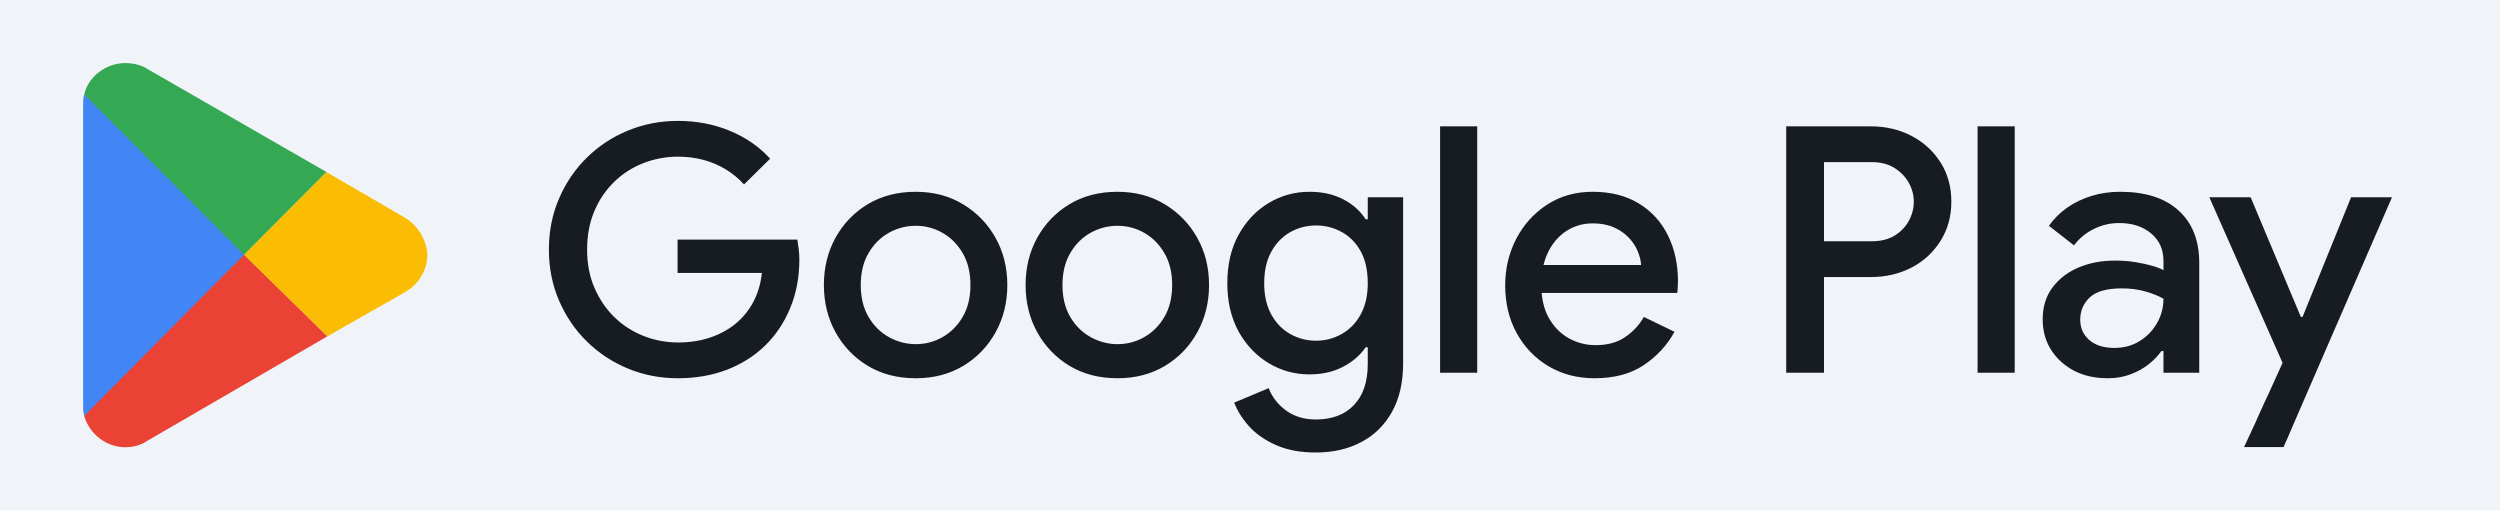
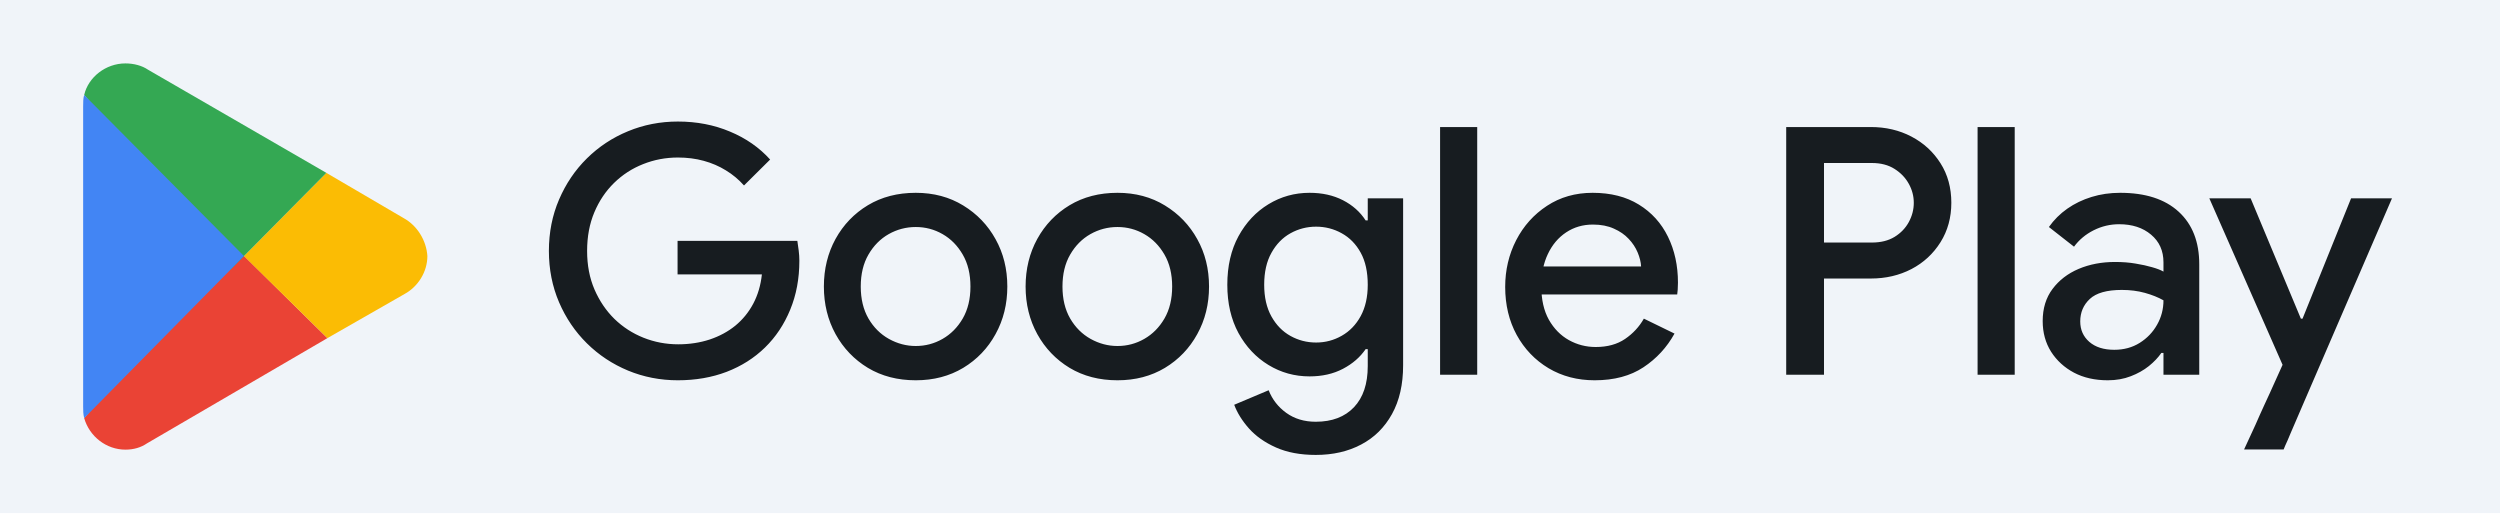
- <svg xmlns="http://www.w3.org/2000/svg" viewBox="0 0 872 178" width="872" height="178" fill="none">
-   <rect id="badge_gp" width="872" height="178" x="0" y="0" fill="rgb(240,244,249)" />
+ <svg xmlns="http://www.w3.org/2000/svg" viewBox="0 0 268 55" width="268" height="55" fill="none">
+   <rect id="badge_gp 1" width="268" height="55" x="0" y="0" />
+   <rect id="badge_gp" width="268" height="55" x="0" y="0" fill="rgb(240,244,249)" />
  <g id="Группа 6">
-     <path id="Вектор 19" d="M80.507 84.239L29.36 145.057C31.221 151.488 37.132 156 43.738 156C46.614 156 49.131 155.27 51.288 153.809L114.199 117.309L80.507 84.239Z" fill="rgb(234,67,53)" fill-rule="nonzero" />
-     <path id="Вектор 20" d="M140.804 75.681L113.839 59.977L85.081 88.825L114.2 117.309L141.162 101.971C145.836 99.414 149.072 94.303 149.072 88.825C148.712 83.347 145.478 78.235 140.804 75.681L140.804 75.681Z" fill="rgb(251,188,4)" fill-rule="nonzero" />
-     <path id="Вектор 21" d="M80.383 93.57L113.841 59.977L51.648 24.191C49.492 22.73 46.614 22 43.738 22C36.91 22 30.798 26.748 29.36 32.956L80.383 93.57Z" fill="rgb(52,168,83)" fill-rule="nonzero" />
-     <path id="Вектор 22" d="M29.358 32.956C29 34.05 29 35.513 29 36.971L29 141.045C29 142.503 29 143.599 29.361 145.06L85.086 88.825L29.358 32.956Z" fill="rgb(66,133,244)" fill-rule="nonzero" />
+     <path id="Вектор 19" d="M24.743 26.029L9.023 44.821C9.595 46.808 11.412 48.202 13.442 48.202C14.326 48.202 15.1 47.977 15.763 47.525L35.098 36.247L24.743 26.029Z" fill="rgb(234,67,53)" fill-rule="nonzero" />
+     <path id="Вектор 20" d="M43.274 23.384L34.987 18.532L26.148 27.446L35.098 36.247L43.384 31.508C44.821 30.718 45.815 29.139 45.815 27.446C45.705 25.753 44.711 24.174 43.274 23.384Z" fill="rgb(251,188,4)" fill-rule="nonzero" />
+     <path id="Вектор 21" d="M24.705 28.912L34.988 18.532L15.873 7.475C15.211 7.023 14.326 6.798 13.442 6.798C11.344 6.798 9.465 8.265 9.023 10.183L24.705 28.912Z" fill="rgb(52,168,83)" fill-rule="nonzero" />
+     <path id="Вектор 22" d="M9.023 10.183C8.913 10.521 8.913 10.973 8.913 11.424L8.913 43.581C8.913 44.032 8.913 44.37 9.024 44.822L26.151 27.446L9.023 10.183Z" fill="rgb(66,133,244)" fill-rule="nonzero" />
  </g>
-   <path id="" d="M236.453 131.934Q227.225 131.934 219.051 128.564Q210.907 125.195 204.725 119.131Q198.543 113.066 194.998 104.863Q191.453 96.631 191.453 87.051Q191.453 77.441 194.998 69.238Q198.543 61.006 204.725 54.941Q210.907 48.877 219.051 45.537Q227.225 42.168 236.453 42.168Q246.297 42.168 254.617 45.654Q262.967 49.111 268.621 55.352L259.51 64.346Q256.727 61.24 253.182 59.102Q249.666 56.934 245.448 55.791Q241.258 54.648 236.453 54.648Q230.096 54.648 224.325 56.934Q218.582 59.19 214.188 63.467Q209.823 67.715 207.303 73.662Q204.784 79.609 204.784 87.051Q204.784 94.492 207.362 100.439Q209.94 106.357 214.305 110.635Q218.7 114.883 224.442 117.168Q230.213 119.453 236.571 119.453Q242.459 119.453 247.557 117.783Q252.655 116.084 256.492 112.979Q260.33 109.844 262.733 105.361Q265.135 100.85 265.75 95.195L236.336 95.195L236.336 83.564L278.114 83.564Q278.348 85 278.582 86.875Q278.817 88.721 278.817 90.391L278.817 90.508Q278.817 99.766 275.623 107.441Q272.459 115.117 266.805 120.596Q261.18 126.045 253.446 129.004Q245.711 131.934 236.453 131.934ZM319.42 131.934Q309.928 131.934 302.721 127.627Q295.543 123.291 291.442 115.908Q287.369 108.525 287.369 99.414Q287.369 90.273 291.442 82.891Q295.543 75.508 302.721 71.201Q309.928 66.894 319.42 66.894Q328.766 66.894 335.973 71.289Q343.18 75.654 347.252 82.978Q351.354 90.273 351.354 99.414Q351.354 108.525 347.252 115.908Q343.18 123.291 335.973 127.627Q328.766 131.934 319.42 131.934ZM319.42 120.039Q324.459 120.039 328.766 117.578Q333.102 115.117 335.797 110.518Q338.492 105.889 338.492 99.414Q338.492 92.91 335.797 88.311Q333.102 83.682 328.766 81.221Q324.459 78.76 319.42 78.76Q314.381 78.76 309.987 81.221Q305.621 83.682 302.926 88.311Q300.231 92.91 300.231 99.414Q300.231 105.889 302.926 110.518Q305.621 115.117 310.045 117.578Q314.498 120.039 319.42 120.039ZM389.78 131.934Q380.288 131.934 373.081 127.627Q365.903 123.291 361.802 115.908Q357.729 108.525 357.729 99.414Q357.729 90.273 361.802 82.891Q365.903 75.508 373.081 71.201Q380.288 66.894 389.78 66.894Q399.126 66.894 406.333 71.289Q413.54 75.654 417.612 82.978Q421.714 90.273 421.714 99.414Q421.714 108.525 417.612 115.908Q413.54 123.291 406.333 127.627Q399.126 131.934 389.78 131.934ZM389.78 120.039Q394.819 120.039 399.126 117.578Q403.462 115.117 406.157 110.518Q408.852 105.889 408.852 99.414Q408.852 92.91 406.157 88.311Q403.462 83.682 399.126 81.221Q394.819 78.76 389.78 78.76Q384.741 78.76 380.347 81.221Q375.981 83.682 373.286 88.311Q370.591 92.91 370.591 99.414Q370.591 105.889 373.286 110.518Q375.981 115.117 380.405 117.578Q384.858 120.039 389.78 120.039ZM458.939 157.832Q450.912 157.832 445.082 155.254Q439.252 152.676 435.648 148.662Q432.074 144.648 430.492 140.43L442.504 135.391Q444.408 140.195 448.656 143.242Q452.933 146.318 458.939 146.318Q467.464 146.318 472.269 141.279Q477.074 136.24 477.074 127.012L477.074 121.123L476.341 121.123Q473.47 125.312 468.431 127.949Q463.392 130.586 456.771 130.586Q448.978 130.586 442.445 126.631Q435.912 122.676 431.986 115.557Q428.089 108.408 428.089 98.799Q428.089 89.072 431.986 81.953Q435.912 74.805 442.445 70.85Q448.978 66.894 456.771 66.894Q463.392 66.894 468.431 69.473Q473.47 72.051 476.341 76.475L477.074 76.475L477.074 68.799L489.408 68.799L489.408 126.748Q489.408 136.709 485.511 143.682Q481.615 150.654 474.759 154.229Q467.933 157.832 458.939 157.832ZM459.056 118.838Q463.861 118.838 467.992 116.494Q472.152 114.15 474.613 109.668Q477.074 105.156 477.074 98.799Q477.074 92.09 474.613 87.666Q472.152 83.213 467.992 80.928Q463.861 78.643 459.056 78.643Q454.252 78.643 450.121 80.928Q445.99 83.213 443.47 87.725Q440.951 92.207 440.951 98.799Q440.951 105.273 443.47 109.785Q445.99 114.268 450.121 116.553Q454.252 118.838 459.056 118.838ZM502.301 130L502.301 44.072L515.251 44.072L515.251 130L502.301 130ZM556.211 131.934Q547.216 131.934 540.127 127.744Q533.066 123.525 529.023 116.201Q525.009 108.877 525.009 99.531Q525.009 90.772 528.847 83.33Q532.714 75.889 539.599 71.406Q546.513 66.894 555.507 66.894Q564.97 66.894 571.621 70.967Q578.3 75.039 581.787 82.129Q585.273 89.189 585.273 98.066Q585.273 99.414 585.185 100.498Q585.127 101.553 585.009 102.168L532.334 102.168L532.334 92.441L572.412 92.441Q572.295 90.156 571.211 87.578Q570.127 85 568.076 82.861Q566.054 80.693 562.92 79.316Q559.814 77.91 555.625 77.91Q550.351 77.91 546.25 80.635Q542.177 83.33 539.892 88.135Q537.607 92.91 537.607 99.268Q537.607 106.24 540.244 110.928Q542.91 115.586 547.216 117.988Q551.552 120.391 556.591 120.391Q562.714 120.391 566.845 117.578Q570.976 114.766 573.379 110.547L584.072 115.732Q580.088 122.91 573.232 127.422Q566.406 131.934 556.211 131.934ZM623.029 130L623.029 44.072L652.531 44.072Q660.354 44.072 666.711 47.383Q673.068 50.693 676.848 56.641Q680.627 62.559 680.627 70.352Q680.627 78.027 676.848 84.033Q673.068 90.039 666.711 93.35Q660.354 96.631 652.531 96.631L630.207 96.631L630.207 84.15L652.912 84.15Q657.57 84.15 660.822 82.188Q664.074 80.195 665.803 77.031Q667.531 73.838 667.531 70.352Q667.531 66.894 665.803 63.789Q664.074 60.654 660.822 58.603Q657.57 56.553 652.912 56.553L636.213 56.553L636.213 130L623.029 130ZM689.781 130L689.781 44.072L702.731 44.072L702.731 130L689.781 130ZM735.195 131.934Q728.456 131.934 723.417 129.297Q718.378 126.631 715.419 122.031Q712.489 117.402 712.489 111.396Q712.489 104.805 715.917 100.264Q719.345 95.693 725.029 93.291Q730.741 90.889 737.714 90.889Q741.669 90.889 744.892 91.445Q748.144 91.973 750.663 92.705Q753.183 93.408 754.618 94.228L754.618 91.006Q754.618 85 750.282 81.397Q745.976 77.793 739.15 77.793Q734.462 77.793 730.243 79.902Q726.054 82.012 723.417 85.586L714.657 78.76Q717.294 75.039 721.073 72.402Q724.853 69.766 729.54 68.33Q734.228 66.894 739.501 66.894Q752.714 66.894 759.892 73.428Q767.099 79.961 767.099 91.709L767.099 130L754.618 130L754.618 122.441L753.886 122.441Q752.216 124.844 749.521 127.012Q746.825 129.15 743.222 130.527Q739.618 131.934 735.195 131.934ZM737.45 121.357Q742.489 121.357 746.327 118.955Q750.195 116.553 752.392 112.656Q754.618 108.76 754.618 104.189Q751.864 102.637 748.144 101.611Q744.423 100.586 740.087 100.586Q732.294 100.586 728.925 103.721Q725.585 106.826 725.585 111.514Q725.585 115.85 728.749 118.604Q731.943 121.357 737.45 121.357ZM797.855 152.91Q797.503 153.76 797.064 154.639Q796.654 155.547 796.536 155.928L782.738 155.928Q783.353 154.609 784.466 152.207Q785.609 149.805 786.693 147.402Q787.425 145.85 788.187 144.033Q788.978 142.246 789.886 140.312Q790.794 138.408 791.615 136.592L800.374 117.285L803.128 110.547L820.062 68.799L834.329 68.799L802.66 141.748Q801.81 143.799 800.785 146.084Q799.788 148.369 798.997 150.215Q798.206 152.09 797.855 152.91ZM796.888 128.213L770.609 68.799L785.023 68.799L802.542 110.547L803.978 110.547L796.888 128.213Z" fill="rgb(23,28,32)" fill-rule="nonzero" />
+   <path id="Вектор " d="M72.671 40.766C70.78 40.766 68.998 40.419 67.323 39.725C65.654 39.031 64.186 38.059 62.92 36.81C61.653 35.561 60.657 34.091 59.93 32.401C59.204 30.706 58.841 28.871 58.841 26.898C58.841 24.918 59.204 23.084 59.93 21.394C60.657 19.698 61.653 18.225 62.92 16.976C64.186 15.727 65.654 14.758 67.323 14.07C68.998 13.376 70.78 13.029 72.671 13.029C74.688 13.029 76.549 13.388 78.254 14.107C79.965 14.819 81.399 15.817 82.558 17.103L79.757 19.882C79.187 19.242 78.539 18.702 77.813 18.262C77.092 17.815 76.3 17.474 75.436 17.239C74.577 17.003 73.656 16.886 72.671 16.886C71.369 16.886 70.126 17.121 68.944 17.592C67.767 18.056 66.728 18.729 65.828 19.61C64.934 20.485 64.228 21.535 63.712 22.761C63.196 23.986 62.938 25.365 62.938 26.898C62.938 28.43 63.202 29.809 63.73 31.034C64.258 32.253 64.97 33.304 65.864 34.185C66.765 35.06 67.803 35.733 68.98 36.203C70.162 36.674 71.405 36.91 72.707 36.91C73.914 36.91 75.039 36.737 76.084 36.394C77.128 36.044 78.044 35.549 78.83 34.909C79.616 34.263 80.256 33.479 80.748 32.555C81.24 31.626 81.549 30.579 81.675 29.414L72.635 29.414L72.635 25.82L85.475 25.82C85.523 26.116 85.571 26.457 85.619 26.843C85.667 27.224 85.691 27.586 85.691 27.93L85.691 27.966C85.691 29.873 85.364 31.617 84.71 33.198C84.061 34.779 83.158 36.134 81.999 37.263C80.847 38.385 79.478 39.251 77.894 39.861C76.309 40.464 74.568 40.766 72.671 40.766ZM98.17 40.766C96.225 40.766 94.514 40.322 93.038 39.435C91.567 38.542 90.412 37.335 89.571 35.814C88.737 34.293 88.32 32.594 88.32 30.718C88.32 28.835 88.737 27.133 89.571 25.612C90.412 24.091 91.567 22.887 93.038 22C94.514 21.113 96.225 20.669 98.17 20.669C100.085 20.669 101.781 21.122 103.258 22.027C104.734 22.927 105.89 24.131 106.724 25.639C107.564 27.142 107.985 28.835 107.985 30.718C107.985 32.594 107.564 34.293 106.724 35.814C105.89 37.335 104.734 38.542 103.258 39.435C101.781 40.322 100.085 40.766 98.17 40.766ZM98.17 37.091C99.203 37.091 100.16 36.837 101.043 36.33C101.931 35.823 102.651 35.096 103.203 34.149C103.756 33.195 104.032 32.051 104.032 30.718C104.032 29.378 103.756 28.234 103.203 27.287C102.651 26.333 101.931 25.603 101.043 25.096C100.16 24.589 99.203 24.336 98.17 24.336C97.138 24.336 96.171 24.589 95.271 25.096C94.376 25.603 93.653 26.333 93.101 27.287C92.549 28.234 92.273 29.378 92.273 30.718C92.273 32.051 92.549 33.195 93.101 34.149C93.653 35.096 94.382 35.823 95.289 36.33C96.201 36.837 97.162 37.091 98.17 37.091ZM119.795 40.766C117.85 40.766 116.139 40.322 114.662 39.435C113.192 38.542 112.036 37.335 111.196 35.814C110.361 34.293 109.944 32.594 109.944 30.718C109.944 28.835 110.361 27.133 111.196 25.612C112.036 24.091 113.192 22.887 114.662 22C116.139 21.113 117.85 20.669 119.795 20.669C121.709 20.669 123.405 21.122 124.882 22.027C126.359 22.927 127.514 24.131 128.348 25.639C129.189 27.142 129.609 28.835 129.609 30.718C129.609 32.594 129.189 34.293 128.348 35.814C127.514 37.335 126.359 38.542 124.882 39.435C123.405 40.322 121.709 40.766 119.795 40.766ZM119.795 37.091C120.827 37.091 121.784 36.837 122.667 36.33C123.555 35.823 124.276 35.096 124.828 34.149C125.38 33.195 125.656 32.051 125.656 30.718C125.656 29.378 125.38 28.234 124.828 27.287C124.276 26.333 123.555 25.603 122.667 25.096C121.784 24.589 120.827 24.336 119.795 24.336C118.762 24.336 117.796 24.589 116.895 25.096C116.001 25.603 115.277 26.333 114.725 27.287C114.173 28.234 113.897 29.378 113.897 30.718C113.897 32.051 114.173 33.195 114.725 34.149C115.277 35.096 116.007 35.823 116.913 36.33C117.826 36.837 118.786 37.091 119.795 37.091ZM141.05 48.768C139.405 48.768 137.986 48.503 136.791 47.972C135.596 47.441 134.63 46.762 133.892 45.935C133.159 45.108 132.631 44.26 132.307 43.391L135.999 41.834C136.389 42.824 137.019 43.632 137.889 44.26C138.766 44.894 139.819 45.211 141.05 45.211C142.797 45.211 144.162 44.691 145.147 43.654C146.131 42.615 146.623 41.146 146.623 39.245L146.623 37.425L146.398 37.425C145.81 38.288 145 38.992 143.967 39.535C142.935 40.078 141.74 40.349 140.384 40.349C138.787 40.349 137.319 39.942 135.981 39.127C134.642 38.313 133.57 37.172 132.766 35.706C131.968 34.233 131.568 32.507 131.568 30.528C131.568 28.524 131.968 26.789 132.766 25.322C133.57 23.85 134.642 22.706 135.981 21.892C137.319 21.077 138.787 20.669 140.384 20.669C141.74 20.669 142.935 20.935 143.967 21.466C145 21.997 145.81 22.718 146.398 23.63L146.623 23.63L146.623 21.258L150.414 21.258L150.414 39.164C150.414 41.215 150.015 42.96 149.216 44.396C148.418 45.832 147.317 46.919 145.912 47.655C144.513 48.397 142.893 48.768 141.05 48.768ZM141.086 36.719C142.07 36.719 142.986 36.478 143.832 35.995C144.685 35.512 145.363 34.809 145.867 33.886C146.371 32.957 146.623 31.837 146.623 30.528C146.623 29.146 146.371 27.999 145.867 27.088C145.363 26.17 144.685 25.476 143.832 25.006C142.986 24.535 142.07 24.299 141.086 24.299C140.101 24.299 139.186 24.535 138.34 25.006C137.493 25.476 136.812 26.176 136.296 27.106C135.779 28.029 135.521 29.17 135.521 30.528C135.521 31.861 135.779 32.993 136.296 33.922C136.812 34.846 137.493 35.543 138.34 36.013C139.186 36.484 140.101 36.719 141.086 36.719ZM154.377 40.168L154.377 13.618L158.357 13.618L158.357 40.168L154.377 40.168ZM170.945 40.766C169.102 40.766 167.455 40.334 166.002 39.471C164.555 38.602 163.418 37.413 162.589 35.905C161.767 34.396 161.356 32.679 161.356 30.754C161.356 28.949 161.749 27.281 162.535 25.748C163.328 24.215 164.429 22.987 165.84 22.064C167.256 21.134 168.886 20.669 170.729 20.669C172.668 20.669 174.319 21.089 175.681 21.928C177.05 22.767 178.091 23.916 178.806 25.377C179.52 26.831 179.877 28.473 179.877 30.301C179.877 30.579 179.868 30.829 179.85 31.053C179.838 31.27 179.82 31.442 179.796 31.569L163.607 31.569L163.607 28.563L175.925 28.563C175.901 28.093 175.778 27.592 175.555 27.061C175.333 26.529 175.012 26.044 174.592 25.603C174.178 25.157 173.649 24.791 173.007 24.508C172.371 24.218 171.624 24.073 170.765 24.073C169.685 24.073 168.724 24.354 167.884 24.915C167.049 25.47 166.398 26.243 165.93 27.233C165.462 28.216 165.228 29.363 165.228 30.672C165.228 32.109 165.498 33.31 166.038 34.275C166.584 35.235 167.299 35.962 168.181 36.457C169.069 36.952 170.03 37.199 171.062 37.199C172.317 37.199 173.367 36.91 174.214 36.33C175.06 35.751 175.729 35.027 176.222 34.158L179.508 35.76C178.692 37.238 177.581 38.442 176.177 39.372C174.778 40.301 173.034 40.766 170.945 40.766ZM191.481 40.168L191.481 13.618L200.548 13.618C202.151 13.618 203.604 13.959 204.906 14.641C206.209 15.323 207.247 16.276 208.022 17.501C208.796 18.72 209.183 20.132 209.183 21.738C209.183 23.319 208.796 24.728 208.022 25.965C207.247 27.202 206.209 28.162 204.906 28.844C203.604 29.52 202.151 29.858 200.548 29.858L193.687 29.858L193.687 26.001L200.665 26.001C201.62 26.001 202.43 25.799 203.096 25.395C203.763 24.985 204.273 24.453 204.627 23.802C204.981 23.144 205.158 22.456 205.158 21.738C205.158 21.026 204.981 20.35 204.627 19.71C204.273 19.064 203.763 18.53 203.096 18.108C202.43 17.685 201.62 17.474 200.665 17.474L195.533 17.474L195.533 40.168L191.481 40.168ZM211.997 40.168L211.997 13.618L215.977 13.618L215.977 40.168L211.997 40.168ZM225.954 40.766C224.573 40.766 223.367 40.494 222.334 39.951C221.302 39.402 220.483 38.654 219.876 37.706C219.276 36.752 218.976 35.657 218.976 34.42C218.976 33.062 219.327 31.916 220.029 30.98C220.732 30.039 221.665 29.321 222.83 28.826C224 28.331 225.3 28.083 226.728 28.083C227.539 28.083 228.274 28.141 228.934 28.255C229.601 28.364 230.192 28.494 230.708 28.645C231.224 28.79 231.63 28.946 231.924 29.115L231.924 28.12C231.924 26.883 231.479 25.893 230.591 25.151C229.709 24.408 228.568 24.037 227.17 24.037C226.209 24.037 225.297 24.254 224.432 24.689C223.574 25.123 222.875 25.709 222.334 26.445L219.642 24.336C220.182 23.569 220.84 22.915 221.614 22.371C222.388 21.828 223.256 21.409 224.216 21.113C225.177 20.817 226.197 20.669 227.278 20.669C229.985 20.669 232.074 21.342 233.545 22.688C235.021 24.034 235.76 25.917 235.76 28.337L235.76 40.168L231.924 40.168L231.924 37.833L231.699 37.833C231.356 38.328 230.909 38.798 230.357 39.245C229.805 39.686 229.159 40.048 228.421 40.331C227.683 40.621 226.86 40.766 225.954 40.766ZM226.647 37.498C227.68 37.498 228.589 37.25 229.376 36.756C230.168 36.261 230.789 35.612 231.24 34.809C231.696 34.007 231.924 33.135 231.924 32.193C231.359 31.873 230.696 31.608 229.934 31.396C229.172 31.185 228.346 31.08 227.458 31.08C225.861 31.08 224.717 31.403 224.027 32.048C223.343 32.688 223.001 33.491 223.001 34.456C223.001 35.35 223.325 36.08 223.973 36.647C224.628 37.214 225.519 37.498 226.647 37.498ZM245.212 47.247C245.14 47.422 245.059 47.6 244.969 47.782C244.885 47.969 244.831 48.101 244.807 48.18L240.566 48.18C240.692 47.908 240.869 47.525 241.097 47.03C241.331 46.535 241.559 46.04 241.782 45.545C241.932 45.226 242.085 44.879 242.241 44.504C242.403 44.136 242.577 43.753 242.763 43.355C242.949 42.962 243.126 42.579 243.294 42.205L245.986 36.24L246.833 34.158L252.037 21.258L256.422 21.258L246.689 43.798C246.515 44.221 246.323 44.667 246.113 45.138C245.908 45.609 245.725 46.034 245.563 46.415C245.401 46.801 245.284 47.078 245.212 47.247ZM244.915 39.616L236.838 21.258L241.268 21.258L246.653 34.158L247.094 34.158L244.915 39.616Z" fill="rgb(23,28,32)" fill-rule="nonzero" />
</svg>
